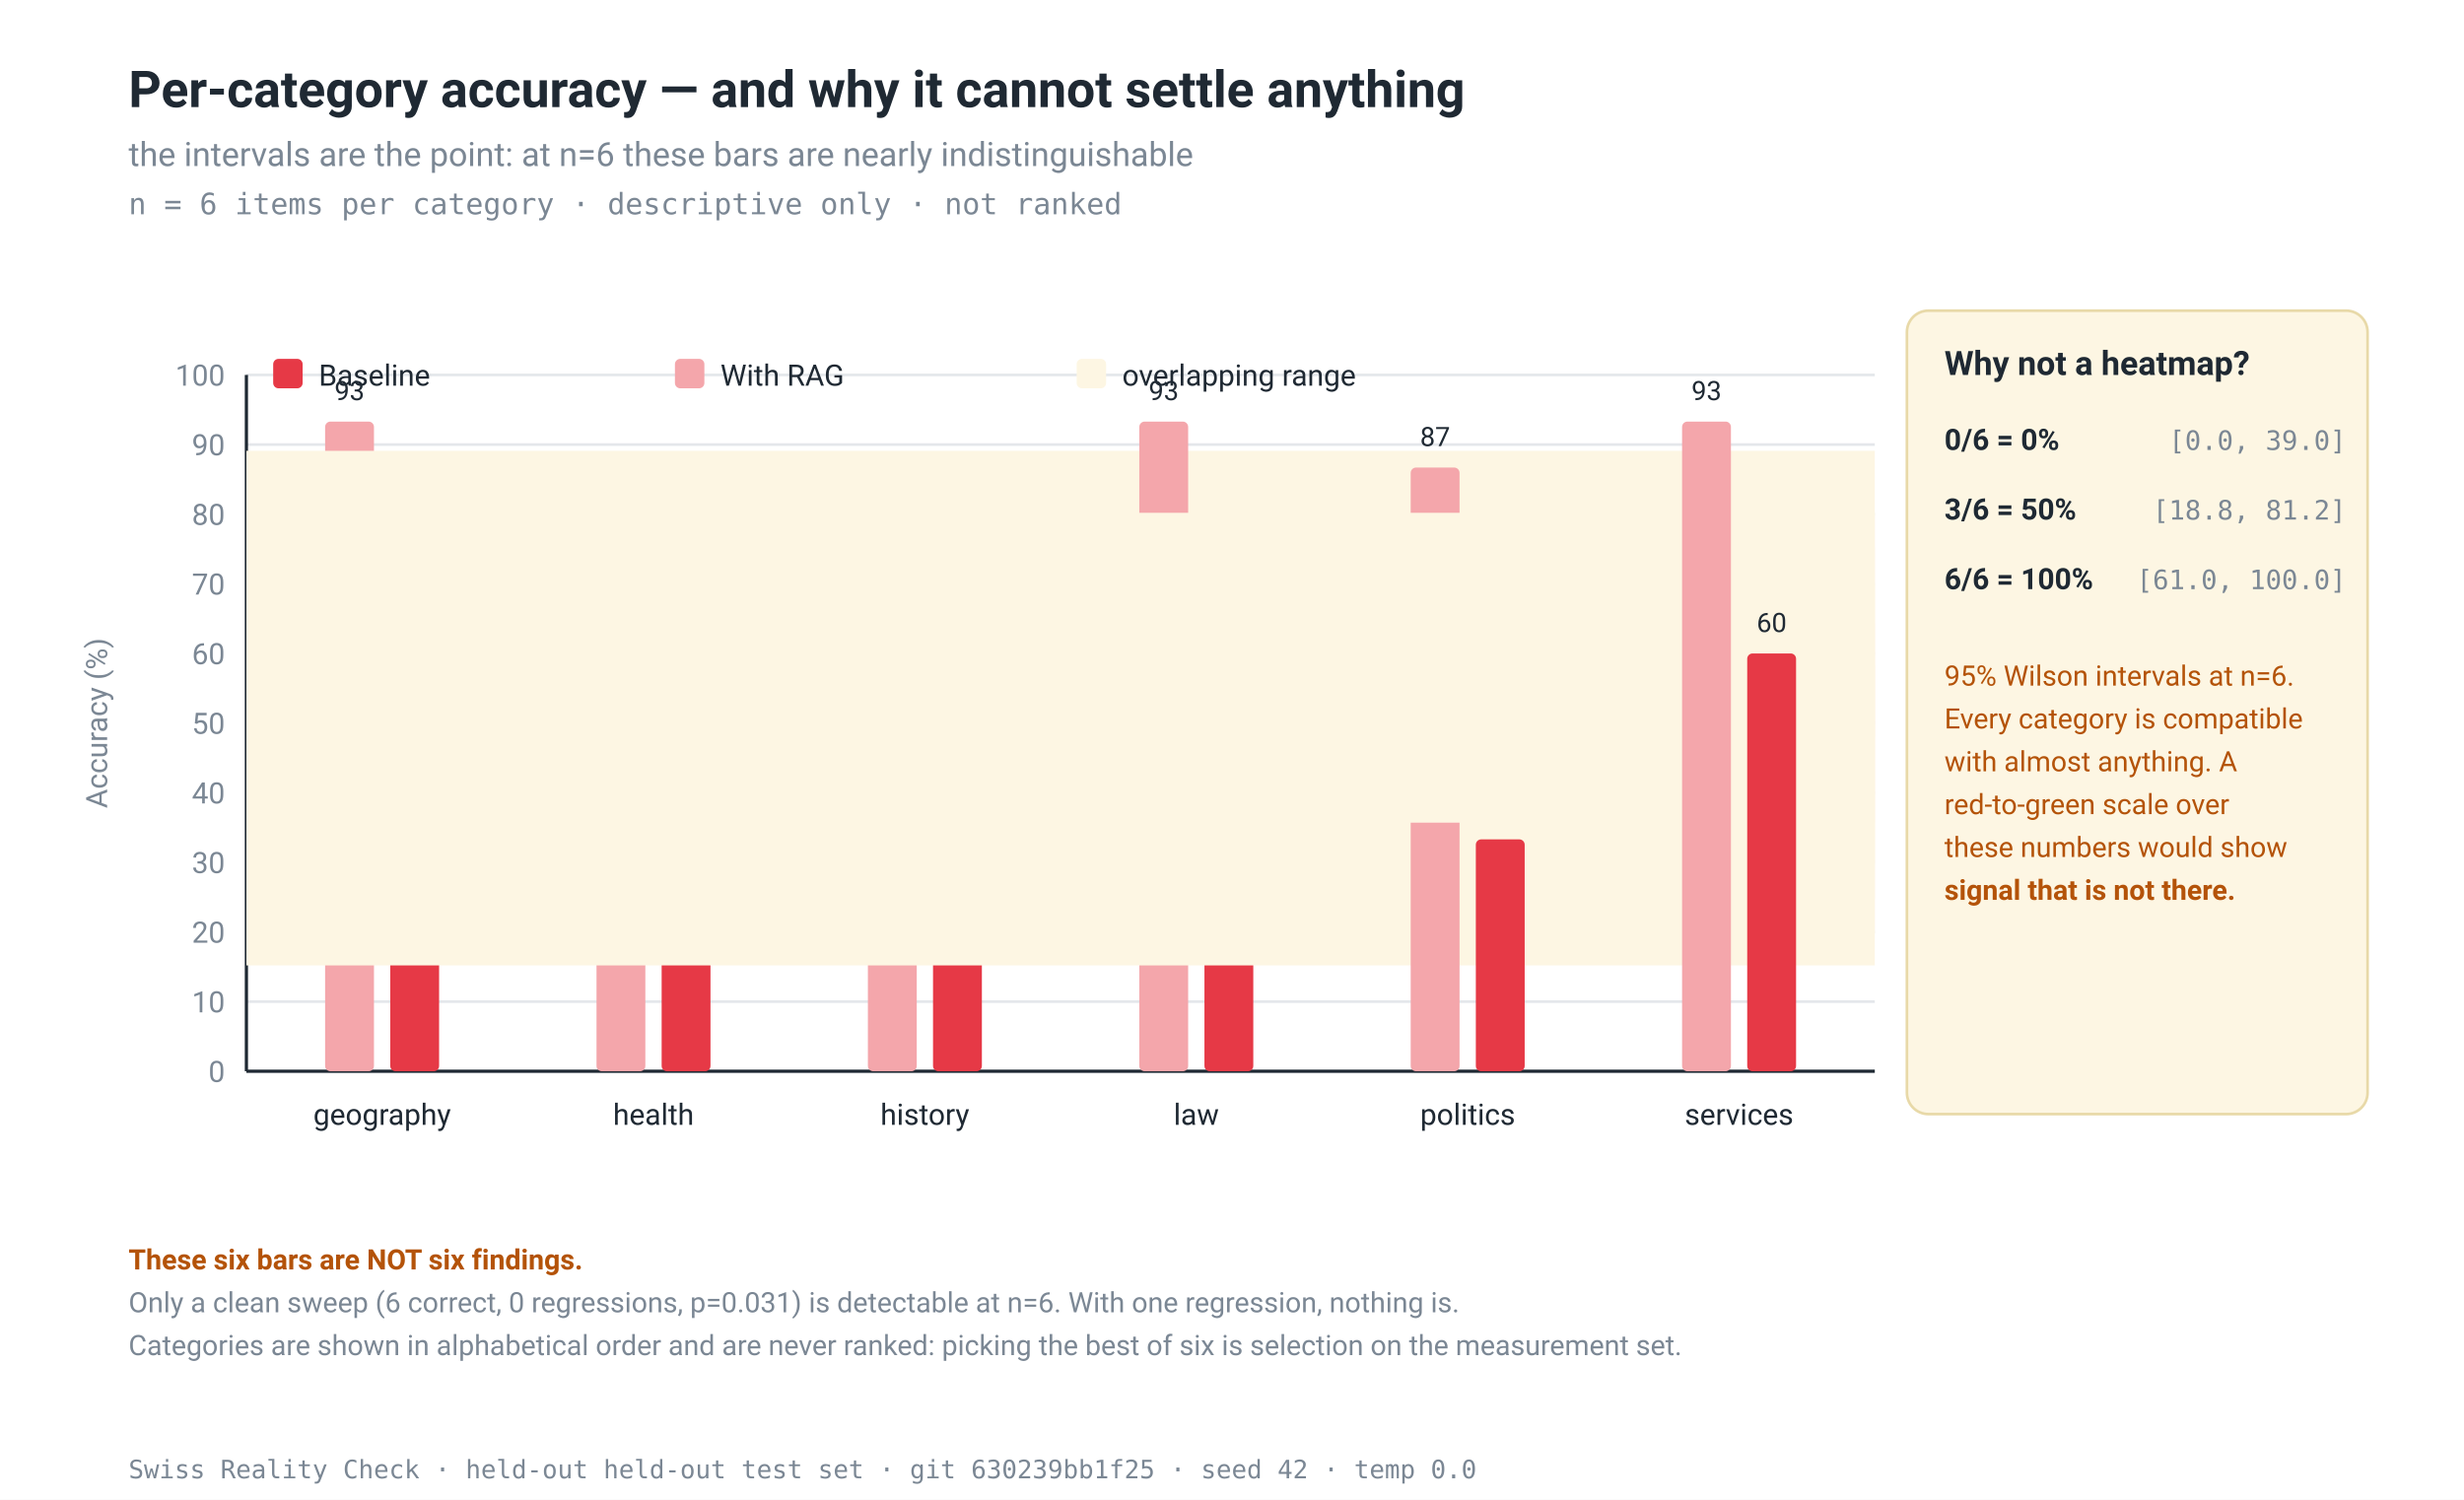
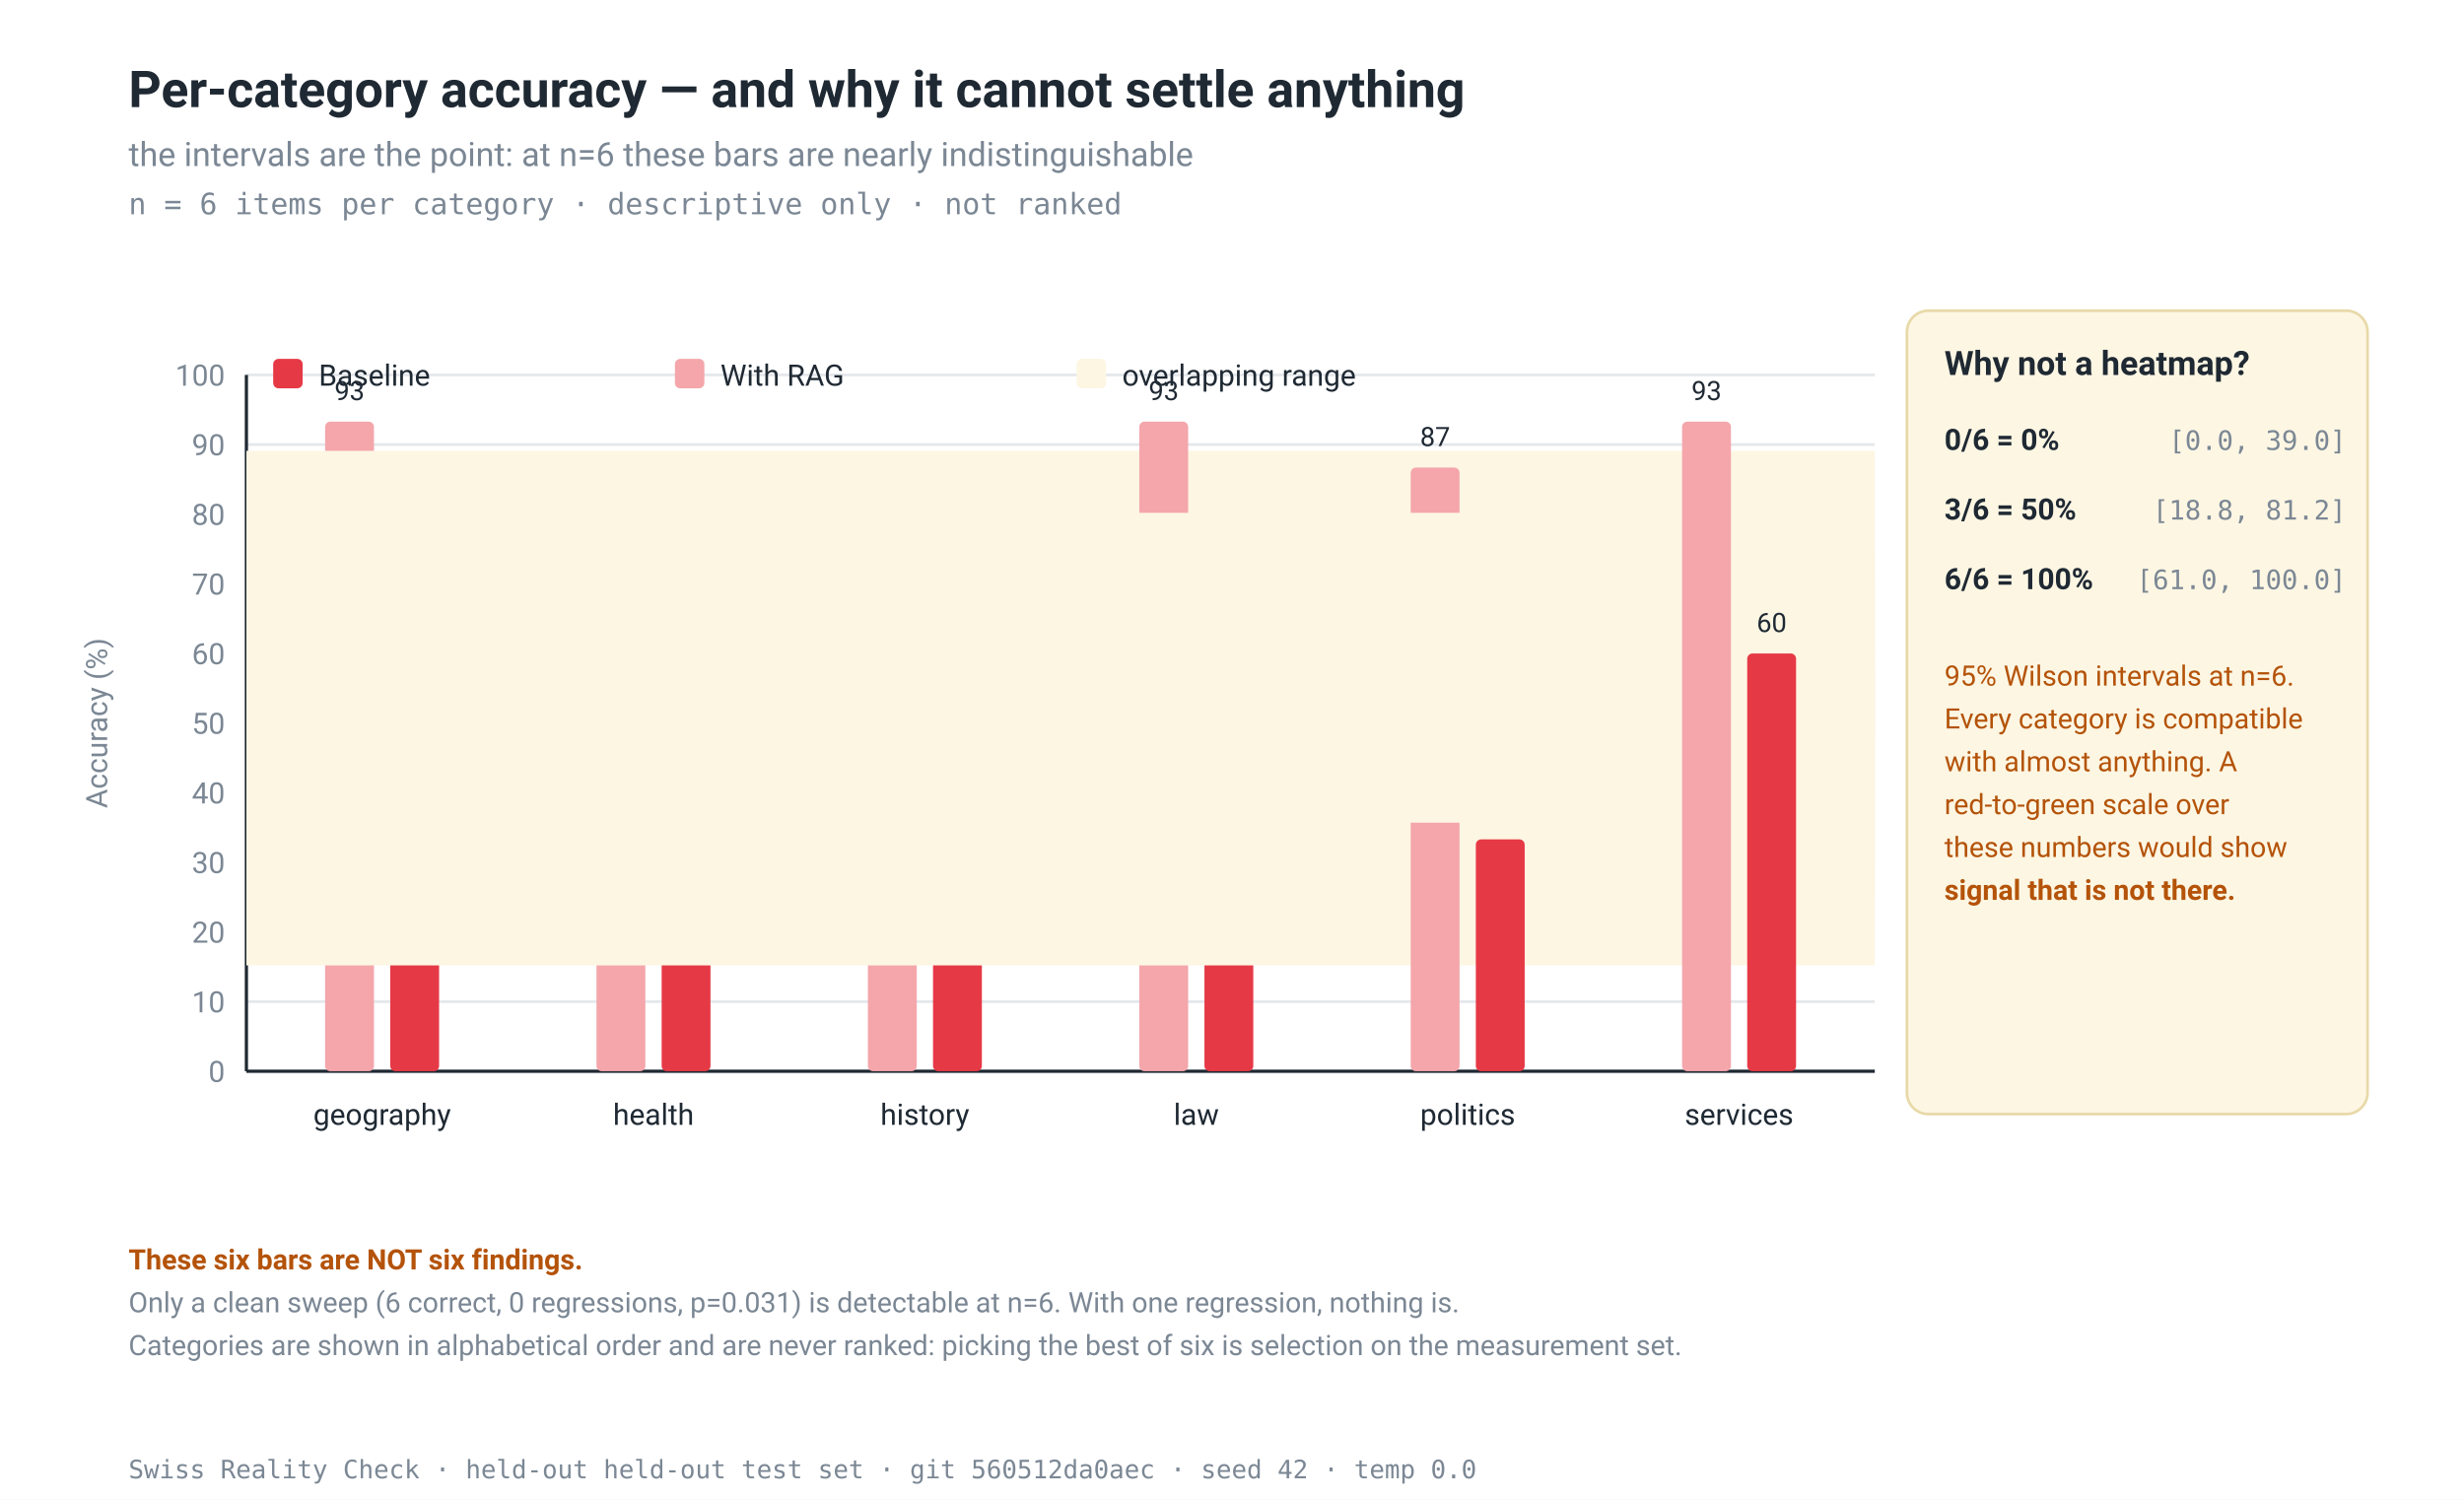
<svg xmlns="http://www.w3.org/2000/svg" width="920" height="560" viewBox="0 0 920 560" role="img" aria-labelledby="t" font-family="ui-sans-serif, -apple-system, 'Segoe UI', Roboto, 'Helvetica Neue', Arial, sans-serif">
  <rect width="920" height="560" fill="#FFFFFF" />
  <text x="48.00" y="40.00" font-family="ui-sans-serif, -apple-system, 'Segoe UI', Roboto, 'Helvetica Neue', Arial, sans-serif" font-size="19" fill="#1F2933" font-weight="bold" text-anchor="start" opacity="1.0" font-style="">Per-category accuracy — and why it cannot settle anything</text>
  <text x="48.00" y="62.00" font-family="ui-sans-serif, -apple-system, 'Segoe UI', Roboto, 'Helvetica Neue', Arial, sans-serif" font-size="12.5" fill="#7B8794" font-weight="normal" text-anchor="start" opacity="1.0" font-style="">the intervals are the point: at n=6 these bars are nearly indistinguishable</text>
  <text x="48.00" y="80.00" font-family="ui-monospace, SFMono-Regular, Menlo, Consolas, monospace" font-size="11" fill="#7B8794" font-weight="normal" text-anchor="start" opacity="1.0" font-style="">n = 6 items per category · descriptive only · not ranked</text>
  <line x1="92.00" y1="400.00" x2="700.00" y2="400.00" stroke="#E4E7EB" stroke-width="1" stroke-linecap="butt" />
  <text x="84.00" y="404.00" font-family="ui-sans-serif, -apple-system, 'Segoe UI', Roboto, 'Helvetica Neue', Arial, sans-serif" font-size="11" fill="#7B8794" font-weight="normal" text-anchor="end" opacity="1.0" font-style="">0</text>
  <line x1="92.00" y1="374.00" x2="700.00" y2="374.00" stroke="#E4E7EB" stroke-width="1" stroke-linecap="butt" />
  <text x="84.00" y="378.00" font-family="ui-sans-serif, -apple-system, 'Segoe UI', Roboto, 'Helvetica Neue', Arial, sans-serif" font-size="11" fill="#7B8794" font-weight="normal" text-anchor="end" opacity="1.0" font-style="">10</text>
  <line x1="92.00" y1="348.00" x2="700.00" y2="348.00" stroke="#E4E7EB" stroke-width="1" stroke-linecap="butt" />
  <text x="84.00" y="352.00" font-family="ui-sans-serif, -apple-system, 'Segoe UI', Roboto, 'Helvetica Neue', Arial, sans-serif" font-size="11" fill="#7B8794" font-weight="normal" text-anchor="end" opacity="1.0" font-style="">20</text>
  <line x1="92.00" y1="322.00" x2="700.00" y2="322.00" stroke="#E4E7EB" stroke-width="1" stroke-linecap="butt" />
  <text x="84.00" y="326.00" font-family="ui-sans-serif, -apple-system, 'Segoe UI', Roboto, 'Helvetica Neue', Arial, sans-serif" font-size="11" fill="#7B8794" font-weight="normal" text-anchor="end" opacity="1.0" font-style="">30</text>
  <line x1="92.00" y1="296.00" x2="700.00" y2="296.00" stroke="#E4E7EB" stroke-width="1" stroke-linecap="butt" />
  <text x="84.00" y="300.00" font-family="ui-sans-serif, -apple-system, 'Segoe UI', Roboto, 'Helvetica Neue', Arial, sans-serif" font-size="11" fill="#7B8794" font-weight="normal" text-anchor="end" opacity="1.0" font-style="">40</text>
  <line x1="92.00" y1="270.00" x2="700.00" y2="270.00" stroke="#E4E7EB" stroke-width="1" stroke-linecap="butt" />
  <text x="84.00" y="274.00" font-family="ui-sans-serif, -apple-system, 'Segoe UI', Roboto, 'Helvetica Neue', Arial, sans-serif" font-size="11" fill="#7B8794" font-weight="normal" text-anchor="end" opacity="1.0" font-style="">50</text>
  <line x1="92.00" y1="244.00" x2="700.00" y2="244.00" stroke="#E4E7EB" stroke-width="1" stroke-linecap="butt" />
  <text x="84.00" y="248.00" font-family="ui-sans-serif, -apple-system, 'Segoe UI', Roboto, 'Helvetica Neue', Arial, sans-serif" font-size="11" fill="#7B8794" font-weight="normal" text-anchor="end" opacity="1.0" font-style="">60</text>
  <line x1="92.00" y1="218.00" x2="700.00" y2="218.00" stroke="#E4E7EB" stroke-width="1" stroke-linecap="butt" />
  <text x="84.00" y="222.00" font-family="ui-sans-serif, -apple-system, 'Segoe UI', Roboto, 'Helvetica Neue', Arial, sans-serif" font-size="11" fill="#7B8794" font-weight="normal" text-anchor="end" opacity="1.0" font-style="">70</text>
  <line x1="92.00" y1="192.00" x2="700.00" y2="192.00" stroke="#E4E7EB" stroke-width="1" stroke-linecap="butt" />
  <text x="84.00" y="196.00" font-family="ui-sans-serif, -apple-system, 'Segoe UI', Roboto, 'Helvetica Neue', Arial, sans-serif" font-size="11" fill="#7B8794" font-weight="normal" text-anchor="end" opacity="1.0" font-style="">80</text>
  <line x1="92.00" y1="166.00" x2="700.00" y2="166.00" stroke="#E4E7EB" stroke-width="1" stroke-linecap="butt" />
  <text x="84.00" y="170.00" font-family="ui-sans-serif, -apple-system, 'Segoe UI', Roboto, 'Helvetica Neue', Arial, sans-serif" font-size="11" fill="#7B8794" font-weight="normal" text-anchor="end" opacity="1.0" font-style="">90</text>
  <line x1="92.00" y1="140.00" x2="700.00" y2="140.00" stroke="#E4E7EB" stroke-width="1" stroke-linecap="butt" />
  <text x="84.00" y="144.00" font-family="ui-sans-serif, -apple-system, 'Segoe UI', Roboto, 'Helvetica Neue', Arial, sans-serif" font-size="11" fill="#7B8794" font-weight="normal" text-anchor="end" opacity="1.0" font-style="">100</text>
  <line x1="92.00" y1="140.00" x2="92.00" y2="400.00" stroke="#1F2933" stroke-width="1.2" stroke-linecap="butt" />
  <line x1="92.00" y1="400.00" x2="700.00" y2="400.00" stroke="#1F2933" stroke-width="1.2" stroke-linecap="butt" />
  <text x="40.00" y="270.00" font-family="ui-sans-serif, -apple-system, 'Segoe UI', Roboto, 'Helvetica Neue', Arial, sans-serif" font-size="11" fill="#7B8794" font-weight="normal" text-anchor="middle" transform="rotate(-90 40.00 270.00)">Accuracy (%)</text>
  <line x1="92.00" y1="335.00" x2="700.00" y2="335.00" stroke="#B45309" stroke-width="1.4" stroke-linecap="butt" stroke-dasharray="4 3" />
  <text x="696.00" y="329.00" font-family="ui-sans-serif, -apple-system, 'Segoe UI', Roboto, 'Helvetica Neue', Arial, sans-serif" font-size="11" fill="#B45309" font-weight="bold" text-anchor="end" opacity="1.0" font-style="">chance (25%)</text>
  <rect x="102.00" y="134.00" width="11.00" height="11.00" rx="2" fill="#E63946" stroke="none" stroke-width="1" opacity="1.0" />
  <text x="119.00" y="144.00" font-family="ui-sans-serif, -apple-system, 'Segoe UI', Roboto, 'Helvetica Neue', Arial, sans-serif" font-size="11" fill="#1F2933" font-weight="normal" text-anchor="start" opacity="1.0" font-style="">Baseline</text>
  <rect x="252.00" y="134.00" width="11.00" height="11.00" rx="2" fill="#F4A6AB" stroke="none" stroke-width="1" opacity="1.0" />
  <text x="269.00" y="144.00" font-family="ui-sans-serif, -apple-system, 'Segoe UI', Roboto, 'Helvetica Neue', Arial, sans-serif" font-size="11" fill="#1F2933" font-weight="normal" text-anchor="start" opacity="1.0" font-style="">With RAG</text>
  <rect x="402.00" y="134.00" width="11.00" height="11.00" rx="2" fill="#FDF6E3" stroke="none" stroke-width="1" opacity="1.0" />
  <text x="419.00" y="144.00" font-family="ui-sans-serif, -apple-system, 'Segoe UI', Roboto, 'Helvetica Neue', Arial, sans-serif" font-size="11" fill="#1F2933" font-weight="normal" text-anchor="start" opacity="1.0" font-style="">overlapping range</text>
  <rect x="92.00" y="218.26" width="608.00" height="117.26" rx="0" fill="#FDF6E3" stroke="none" stroke-width="1" opacity="1.0" />
  <rect x="121.39" y="157.42" width="18.24" height="242.58" rx="2" fill="#F4A6AB" stroke="none" stroke-width="1.4" opacity="1.0" />
  <rect x="145.71" y="278.58" width="18.24" height="121.42" rx="2" fill="#E63946" stroke="none" stroke-width="1.4" opacity="1.0" />
  <text x="130.51" y="149.42" font-family="ui-sans-serif, -apple-system, 'Segoe UI', Roboto, 'Helvetica Neue', Arial, sans-serif" font-size="10" fill="#1F2933" font-weight="normal" text-anchor="middle" opacity="1.0" font-style="">93</text>
  <text x="154.83" y="270.58" font-family="ui-sans-serif, -apple-system, 'Segoe UI', Roboto, 'Helvetica Neue', Arial, sans-serif" font-size="10" fill="#1F2933" font-weight="normal" text-anchor="middle" opacity="1.0" font-style="">47</text>
  <rect x="92.00" y="204.48" width="608.00" height="117.26" rx="0" fill="#FDF6E3" stroke="none" stroke-width="1" opacity="1.0" />
  <rect x="222.72" y="209.42" width="18.24" height="190.58" rx="2" fill="#F4A6AB" stroke="none" stroke-width="1.4" opacity="1.0" />
  <rect x="247.04" y="261.42" width="18.24" height="138.58" rx="2" fill="#E63946" stroke="none" stroke-width="1.4" opacity="1.0" />
  <text x="231.84" y="201.42" font-family="ui-sans-serif, -apple-system, 'Segoe UI', Roboto, 'Helvetica Neue', Arial, sans-serif" font-size="10" fill="#1F2933" font-weight="normal" text-anchor="middle" opacity="1.0" font-style="">73</text>
  <text x="256.16" y="253.42" font-family="ui-sans-serif, -apple-system, 'Segoe UI', Roboto, 'Helvetica Neue', Arial, sans-serif" font-size="10" fill="#1F2933" font-weight="normal" text-anchor="middle" opacity="1.0" font-style="">53</text>
  <rect x="92.00" y="232.82" width="608.00" height="115.70" rx="0" fill="#FDF6E3" stroke="none" stroke-width="1" opacity="1.0" />
  <rect x="324.05" y="192.00" width="18.24" height="208.00" rx="2" fill="#F4A6AB" stroke="none" stroke-width="1.4" opacity="1.0" />
  <rect x="348.37" y="296.00" width="18.24" height="104.00" rx="2" fill="#E63946" stroke="none" stroke-width="1.4" opacity="1.0" />
  <text x="333.17" y="184.00" font-family="ui-sans-serif, -apple-system, 'Segoe UI', Roboto, 'Helvetica Neue', Arial, sans-serif" font-size="10" fill="#1F2933" font-weight="normal" text-anchor="middle" opacity="1.0" font-style="">80</text>
  <text x="357.49" y="288.00" font-family="ui-sans-serif, -apple-system, 'Segoe UI', Roboto, 'Helvetica Neue', Arial, sans-serif" font-size="10" fill="#1F2933" font-weight="normal" text-anchor="middle" opacity="1.0" font-style="">40</text>
  <rect x="92.00" y="168.34" width="608.00" height="106.86" rx="0" fill="#FDF6E3" stroke="none" stroke-width="1" opacity="1.0" />
  <rect x="425.39" y="157.42" width="18.24" height="242.58" rx="2" fill="#F4A6AB" stroke="none" stroke-width="1.4" opacity="1.0" />
  <rect x="449.71" y="209.42" width="18.24" height="190.58" rx="2" fill="#E63946" stroke="none" stroke-width="1.4" opacity="1.0" />
  <text x="434.51" y="149.42" font-family="ui-sans-serif, -apple-system, 'Segoe UI', Roboto, 'Helvetica Neue', Arial, sans-serif" font-size="10" fill="#1F2933" font-weight="normal" text-anchor="middle" opacity="1.0" font-style="">93</text>
  <text x="458.83" y="201.42" font-family="ui-sans-serif, -apple-system, 'Segoe UI', Roboto, 'Helvetica Neue', Arial, sans-serif" font-size="10" fill="#1F2933" font-weight="normal" text-anchor="middle" opacity="1.0" font-style="">73</text>
  <rect x="92.00" y="248.42" width="608.00" height="112.06" rx="0" fill="#FDF6E3" stroke="none" stroke-width="1" opacity="1.0" />
  <rect x="526.72" y="174.58" width="18.24" height="225.42" rx="2" fill="#F4A6AB" stroke="none" stroke-width="1.4" opacity="1.0" />
  <rect x="551.04" y="313.42" width="18.24" height="86.58" rx="2" fill="#E63946" stroke="none" stroke-width="1.4" opacity="1.0" />
  <text x="535.84" y="166.58" font-family="ui-sans-serif, -apple-system, 'Segoe UI', Roboto, 'Helvetica Neue', Arial, sans-serif" font-size="10" fill="#1F2933" font-weight="normal" text-anchor="middle" opacity="1.0" font-style="">87</text>
  <text x="560.16" y="305.42" font-family="ui-sans-serif, -apple-system, 'Segoe UI', Roboto, 'Helvetica Neue', Arial, sans-serif" font-size="10" fill="#1F2933" font-weight="normal" text-anchor="middle" opacity="1.0" font-style="">33</text>
  <rect x="92.00" y="191.48" width="608.00" height="115.70" rx="0" fill="#FDF6E3" stroke="none" stroke-width="1" opacity="1.0" />
  <rect x="628.05" y="157.42" width="18.24" height="242.58" rx="2" fill="#F4A6AB" stroke="none" stroke-width="1.4" opacity="1.0" />
  <rect x="652.37" y="244.00" width="18.24" height="156.00" rx="2" fill="#E63946" stroke="none" stroke-width="1.4" opacity="1.0" />
  <text x="637.17" y="149.42" font-family="ui-sans-serif, -apple-system, 'Segoe UI', Roboto, 'Helvetica Neue', Arial, sans-serif" font-size="10" fill="#1F2933" font-weight="normal" text-anchor="middle" opacity="1.0" font-style="">93</text>
  <text x="661.49" y="236.00" font-family="ui-sans-serif, -apple-system, 'Segoe UI', Roboto, 'Helvetica Neue', Arial, sans-serif" font-size="10" fill="#1F2933" font-weight="normal" text-anchor="middle" opacity="1.0" font-style="">60</text>
  <text x="142.67" y="420.00" font-family="ui-sans-serif, -apple-system, 'Segoe UI', Roboto, 'Helvetica Neue', Arial, sans-serif" font-size="11" fill="#1F2933" font-weight="normal" text-anchor="middle" opacity="1.0" font-style="">geography</text>
  <text x="244.00" y="420.00" font-family="ui-sans-serif, -apple-system, 'Segoe UI', Roboto, 'Helvetica Neue', Arial, sans-serif" font-size="11" fill="#1F2933" font-weight="normal" text-anchor="middle" opacity="1.0" font-style="">health</text>
  <text x="345.33" y="420.00" font-family="ui-sans-serif, -apple-system, 'Segoe UI', Roboto, 'Helvetica Neue', Arial, sans-serif" font-size="11" fill="#1F2933" font-weight="normal" text-anchor="middle" opacity="1.0" font-style="">history</text>
  <text x="446.67" y="420.00" font-family="ui-sans-serif, -apple-system, 'Segoe UI', Roboto, 'Helvetica Neue', Arial, sans-serif" font-size="11" fill="#1F2933" font-weight="normal" text-anchor="middle" opacity="1.0" font-style="">law</text>
  <text x="548.00" y="420.00" font-family="ui-sans-serif, -apple-system, 'Segoe UI', Roboto, 'Helvetica Neue', Arial, sans-serif" font-size="11" fill="#1F2933" font-weight="normal" text-anchor="middle" opacity="1.0" font-style="">politics</text>
  <text x="649.33" y="420.00" font-family="ui-sans-serif, -apple-system, 'Segoe UI', Roboto, 'Helvetica Neue', Arial, sans-serif" font-size="11" fill="#1F2933" font-weight="normal" text-anchor="middle" opacity="1.0" font-style="">services</text>
  <rect x="712.00" y="116.00" width="172.00" height="300.00" rx="8" fill="#FDF6E3" stroke="#E8D9A8" stroke-width="1" opacity="1.0" />
  <text x="726.00" y="140.00" font-family="ui-sans-serif, -apple-system, 'Segoe UI', Roboto, 'Helvetica Neue', Arial, sans-serif" font-size="12.5" fill="#1F2933" font-weight="bold" text-anchor="start" opacity="1.0" font-style="">Why not a heatmap?</text>
  <text x="726.00" y="168.00" font-family="ui-sans-serif, -apple-system, 'Segoe UI', Roboto, 'Helvetica Neue', Arial, sans-serif" font-size="11" fill="#1F2933" font-weight="bold" text-anchor="start" opacity="1.0" font-style="">0/6 = 0%</text>
  <text x="876.00" y="168.00" font-family="ui-monospace, SFMono-Regular, Menlo, Consolas, monospace" font-size="10" fill="#7B8794" font-weight="normal" text-anchor="end" opacity="1.0" font-style="">[0.0, 39.0]</text>
  <text x="726.00" y="194.00" font-family="ui-sans-serif, -apple-system, 'Segoe UI', Roboto, 'Helvetica Neue', Arial, sans-serif" font-size="11" fill="#1F2933" font-weight="bold" text-anchor="start" opacity="1.0" font-style="">3/6 = 50%</text>
  <text x="876.00" y="194.00" font-family="ui-monospace, SFMono-Regular, Menlo, Consolas, monospace" font-size="10" fill="#7B8794" font-weight="normal" text-anchor="end" opacity="1.0" font-style="">[18.8, 81.2]</text>
  <text x="726.00" y="220.00" font-family="ui-sans-serif, -apple-system, 'Segoe UI', Roboto, 'Helvetica Neue', Arial, sans-serif" font-size="11" fill="#1F2933" font-weight="bold" text-anchor="start" opacity="1.0" font-style="">6/6 = 100%</text>
  <text x="876.00" y="220.00" font-family="ui-monospace, SFMono-Regular, Menlo, Consolas, monospace" font-size="10" fill="#7B8794" font-weight="normal" text-anchor="end" opacity="1.0" font-style="">[61.0, 100.0]</text>
  <text x="726.00" y="256.00" font-family="ui-sans-serif, -apple-system, 'Segoe UI', Roboto, 'Helvetica Neue', Arial, sans-serif" font-size="10.5" fill="#B45309" font-weight="normal" text-anchor="start" opacity="1.0" font-style="">95% Wilson intervals at n=6.</text>
  <text x="726.00" y="272.00" font-family="ui-sans-serif, -apple-system, 'Segoe UI', Roboto, 'Helvetica Neue', Arial, sans-serif" font-size="10.5" fill="#B45309" font-weight="normal" text-anchor="start" opacity="1.0" font-style="">Every category is compatible</text>
  <text x="726.00" y="288.00" font-family="ui-sans-serif, -apple-system, 'Segoe UI', Roboto, 'Helvetica Neue', Arial, sans-serif" font-size="10.5" fill="#B45309" font-weight="normal" text-anchor="start" opacity="1.0" font-style="">with almost anything. A</text>
  <text x="726.00" y="304.00" font-family="ui-sans-serif, -apple-system, 'Segoe UI', Roboto, 'Helvetica Neue', Arial, sans-serif" font-size="10.5" fill="#B45309" font-weight="normal" text-anchor="start" opacity="1.0" font-style="">red-to-green scale over</text>
  <text x="726.00" y="320.00" font-family="ui-sans-serif, -apple-system, 'Segoe UI', Roboto, 'Helvetica Neue', Arial, sans-serif" font-size="10.5" fill="#B45309" font-weight="normal" text-anchor="start" opacity="1.0" font-style="">these numbers would show</text>
  <text x="726.00" y="336.00" font-family="ui-sans-serif, -apple-system, 'Segoe UI', Roboto, 'Helvetica Neue', Arial, sans-serif" font-size="10.5" fill="#B45309" font-weight="bold" text-anchor="start" opacity="1.0" font-style="">signal that is not there.</text>
  <text x="48.00" y="474.00" font-family="ui-sans-serif, -apple-system, 'Segoe UI', Roboto, 'Helvetica Neue', Arial, sans-serif" font-size="10.5" fill="#B45309" font-weight="bold" text-anchor="start" opacity="1.0" font-style="">These six bars are NOT six findings.</text>
  <text x="48.00" y="490.00" font-family="ui-sans-serif, -apple-system, 'Segoe UI', Roboto, 'Helvetica Neue', Arial, sans-serif" font-size="10.5" fill="#7B8794" font-weight="normal" text-anchor="start" opacity="1.0" font-style="">Only a clean sweep (6 correct, 0 regressions, p=0.031) is detectable at n=6. With one regression, nothing is.</text>
  <text x="48.00" y="506.00" font-family="ui-sans-serif, -apple-system, 'Segoe UI', Roboto, 'Helvetica Neue', Arial, sans-serif" font-size="10.5" fill="#7B8794" font-weight="normal" text-anchor="start" opacity="1.0" font-style="">Categories are shown in alphabetical order and are never ranked: picking the best of six is selection on the measurement set.</text>
-   <text x="48.00" y="552.00" font-family="ui-monospace, SFMono-Regular, Menlo, Consolas, monospace" font-size="9.5" fill="#7B8794" font-weight="normal" text-anchor="start" opacity="1.0" font-style="">Swiss Reality Check · held-out held-out test set · git 630239bb1f25 · seed 42 · temp 0.0</text>
+   <text x="48.00" y="552.00" font-family="ui-monospace, SFMono-Regular, Menlo, Consolas, monospace" font-size="9.5" fill="#7B8794" font-weight="normal" text-anchor="start" opacity="1.0" font-style="">Swiss Reality Check · held-out held-out test set · git 560512da0aec · seed 42 · temp 0.0</text>
</svg>
